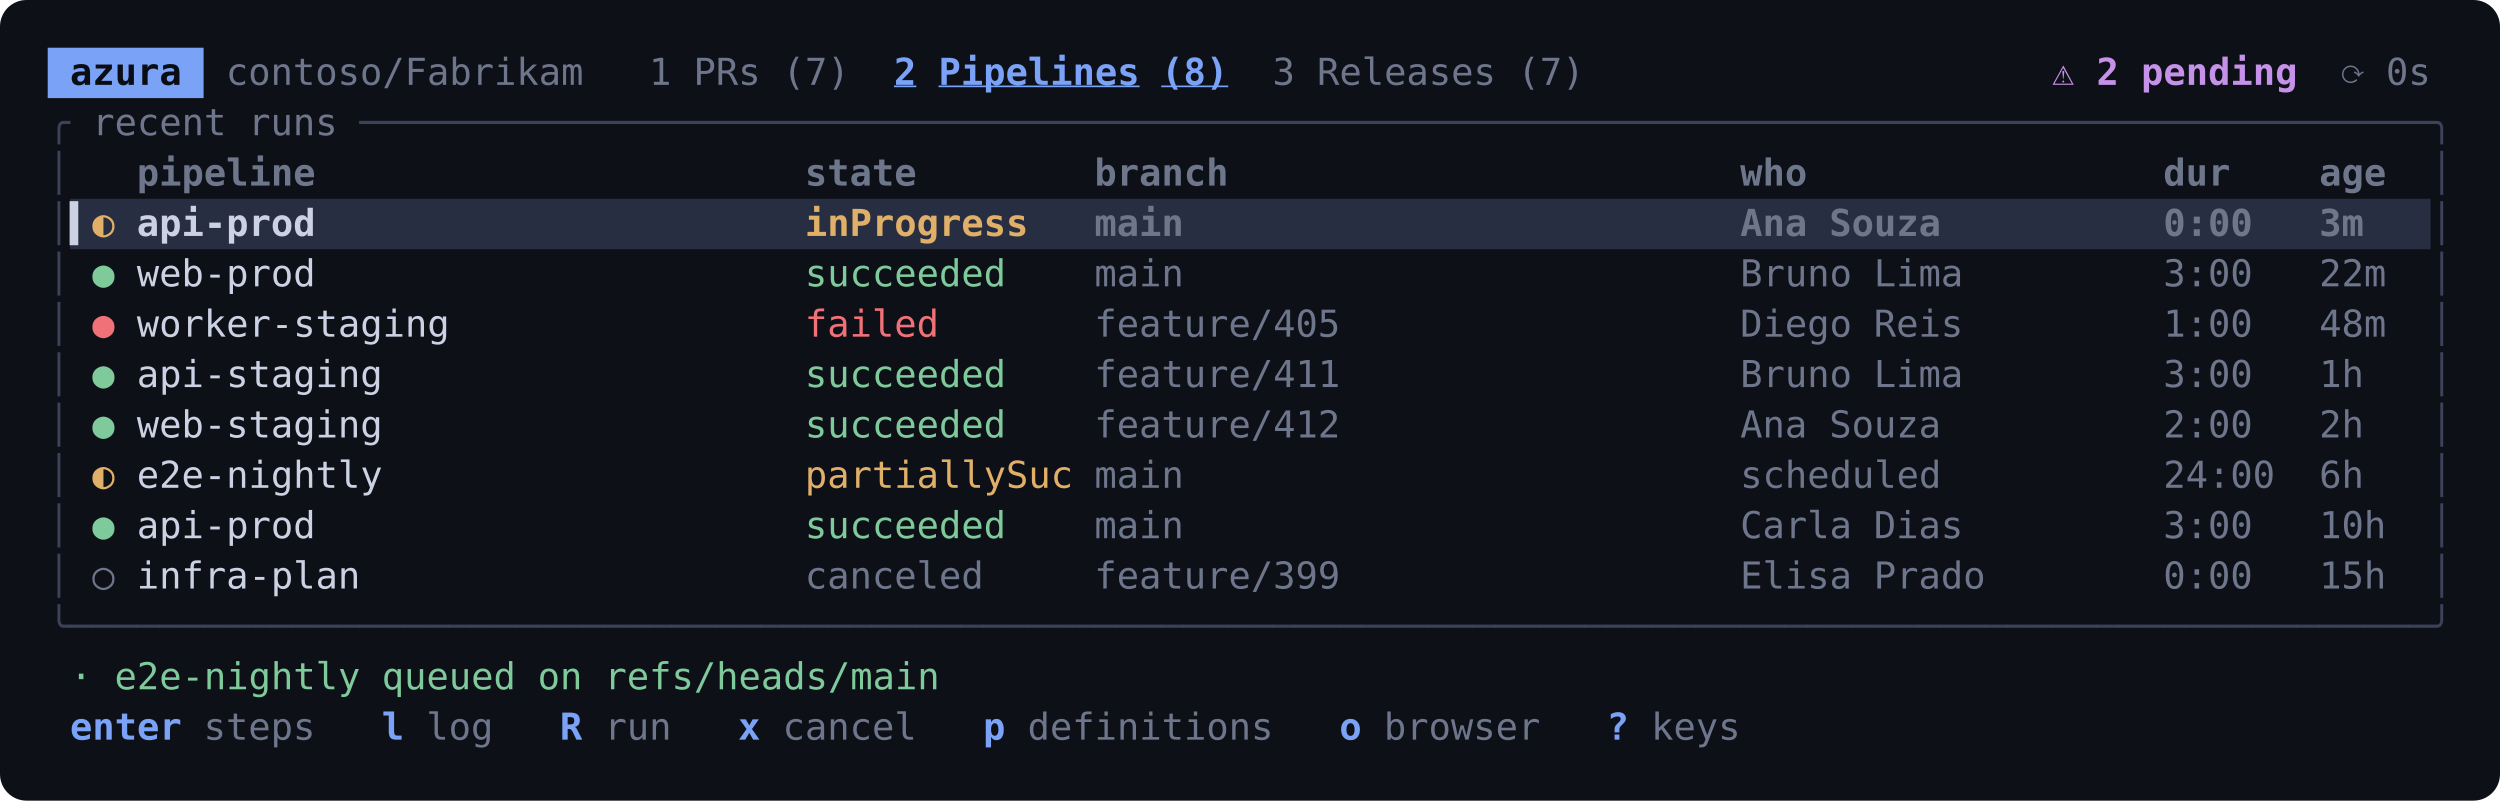
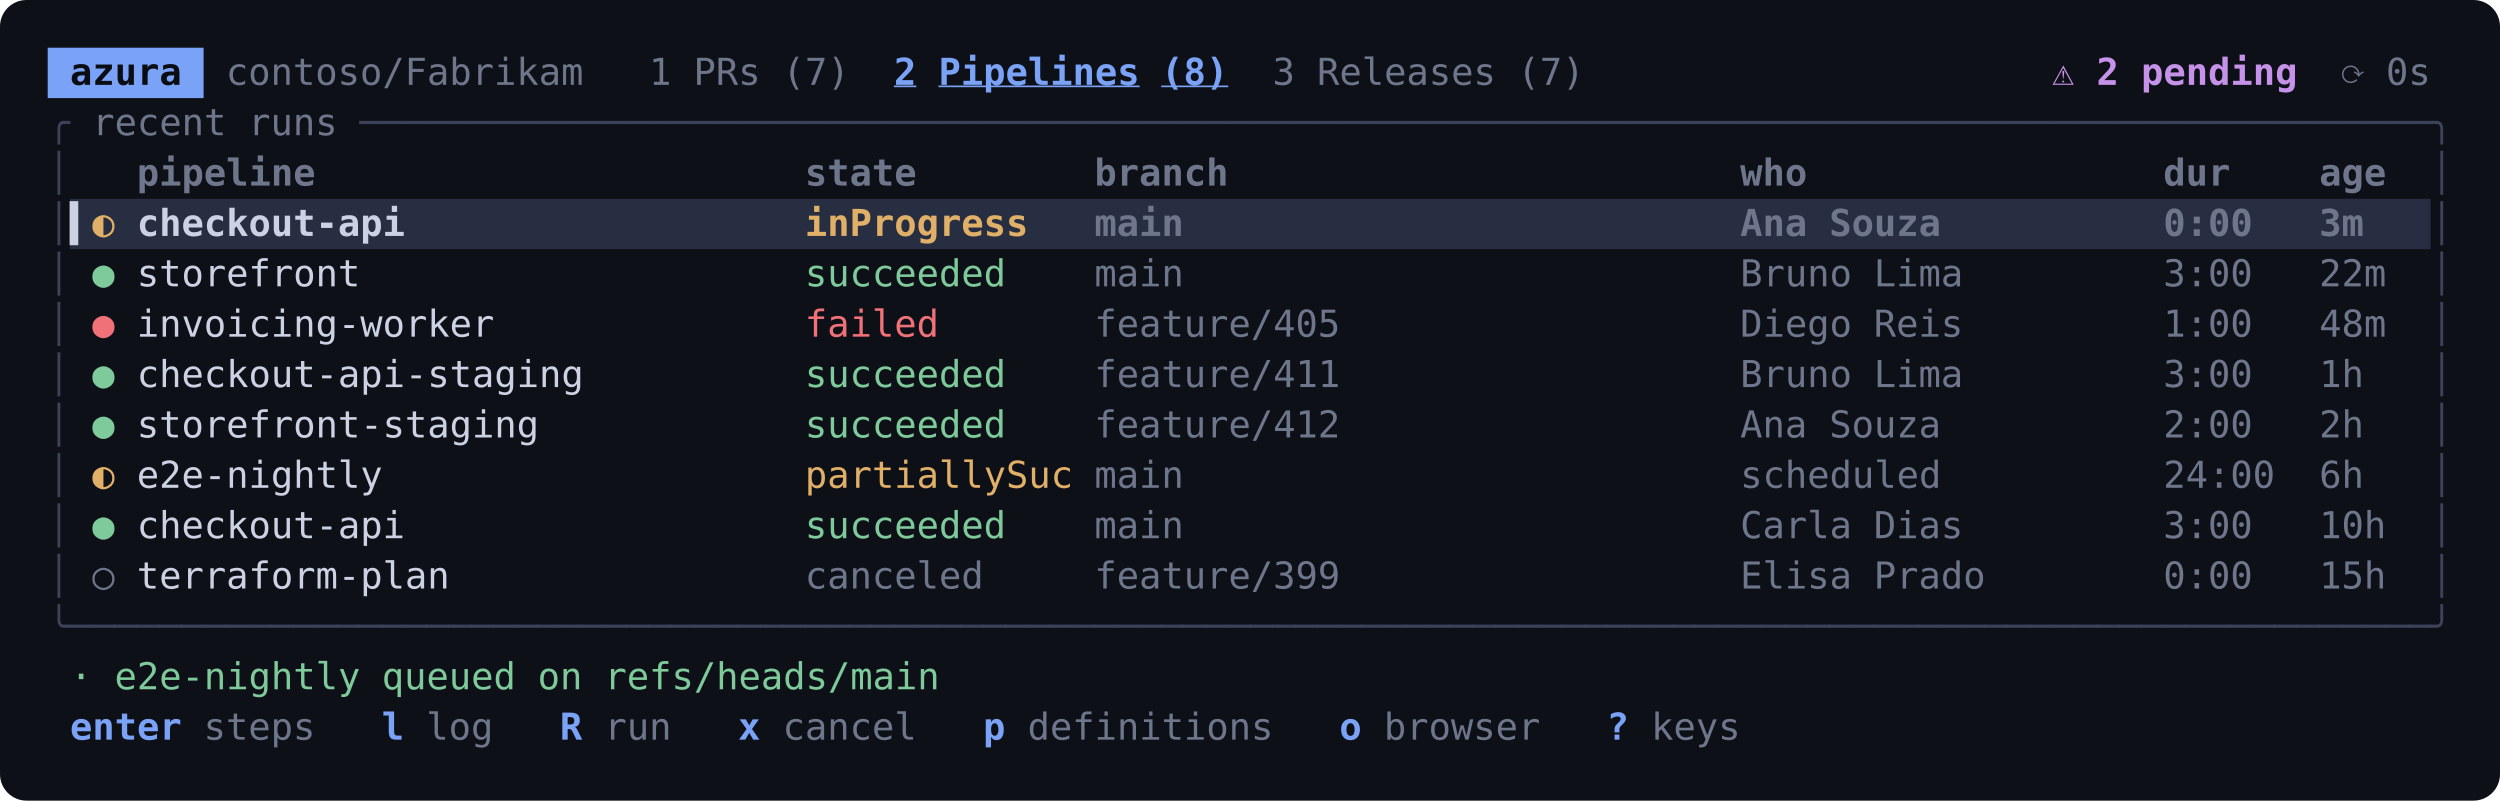
<svg xmlns="http://www.w3.org/2000/svg" width="943" height="302" viewBox="0 0 943 302">
  <rect width="943" height="302" rx="10" fill="#0e1018" />
  <g font-family="SFMono-Regular,Menlo,Consolas,'DejaVu Sans Mono',monospace" font-size="14" xml:space="preserve">
    <rect x="18.0" y="18.0" width="58.8" height="19" fill="#7aa2f7" />
    <text x="26.4" y="32.0" textLength="42.0" lengthAdjust="spacingAndGlyphs" fill="#0b0d14" font-weight="600">azura</text>
    <text x="85.2" y="32.0" textLength="134.4" lengthAdjust="spacingAndGlyphs" fill="#6e768c">contoso/Fabrikam</text>
    <text x="244.8" y="32.0" textLength="8.4" lengthAdjust="spacingAndGlyphs" fill="#6e768c">1</text>
    <text x="261.6" y="32.0" textLength="25.2" lengthAdjust="spacingAndGlyphs" fill="#6e768c">PRs</text>
    <text x="295.2" y="32.0" textLength="25.2" lengthAdjust="spacingAndGlyphs" fill="#6e768c">(7)</text>
    <text x="337.2" y="32.0" textLength="8.4" lengthAdjust="spacingAndGlyphs" fill="#7aa2f7" font-weight="600" text-decoration="underline">2</text>
    <text x="354.0" y="32.0" textLength="75.6" lengthAdjust="spacingAndGlyphs" fill="#7aa2f7" font-weight="600" text-decoration="underline">Pipelines</text>
    <text x="438.0" y="32.0" textLength="25.2" lengthAdjust="spacingAndGlyphs" fill="#7aa2f7" font-weight="600" text-decoration="underline">(8)</text>
    <text x="480.0" y="32.0" textLength="8.4" lengthAdjust="spacingAndGlyphs" fill="#6e768c">3</text>
    <text x="496.8" y="32.0" textLength="67.2" lengthAdjust="spacingAndGlyphs" fill="#6e768c">Releases</text>
    <text x="572.4" y="32.0" textLength="25.2" lengthAdjust="spacingAndGlyphs" fill="#6e768c">(7)</text>
    <text x="774.0" y="32.0" textLength="8.4" lengthAdjust="spacingAndGlyphs" fill="#c692e9" font-weight="600">⚠</text>
    <text x="790.8" y="32.0" textLength="8.4" lengthAdjust="spacingAndGlyphs" fill="#c692e9" font-weight="600">2</text>
    <text x="807.6" y="32.0" textLength="58.8" lengthAdjust="spacingAndGlyphs" fill="#c692e9" font-weight="600">pending</text>
    <text x="883.2" y="32.0" textLength="8.4" lengthAdjust="spacingAndGlyphs" fill="#6e768c">⟳</text>
    <text x="900.0" y="32.0" textLength="16.8" lengthAdjust="spacingAndGlyphs" fill="#6e768c">0s</text>
    <text x="18.0" y="51.0" textLength="8.4" lengthAdjust="spacingAndGlyphs" fill="#3c425a">╭</text>
    <text x="34.8" y="51.0" textLength="50.4" lengthAdjust="spacingAndGlyphs" fill="#6e768c">recent</text>
    <text x="93.6" y="51.0" textLength="33.6" lengthAdjust="spacingAndGlyphs" fill="#6e768c">runs</text>
    <text x="135.6" y="51.0" textLength="8.4" lengthAdjust="spacingAndGlyphs" fill="#3c425a">─</text>
    <text x="144.0" y="51.0" textLength="8.4" lengthAdjust="spacingAndGlyphs" fill="#3c425a">─</text>
    <text x="152.4" y="51.0" textLength="8.4" lengthAdjust="spacingAndGlyphs" fill="#3c425a">─</text>
    <text x="160.8" y="51.0" textLength="8.4" lengthAdjust="spacingAndGlyphs" fill="#3c425a">─</text>
    <text x="169.2" y="51.0" textLength="8.4" lengthAdjust="spacingAndGlyphs" fill="#3c425a">─</text>
    <text x="177.6" y="51.0" textLength="8.4" lengthAdjust="spacingAndGlyphs" fill="#3c425a">─</text>
    <text x="186.0" y="51.0" textLength="8.4" lengthAdjust="spacingAndGlyphs" fill="#3c425a">─</text>
    <text x="194.4" y="51.0" textLength="8.4" lengthAdjust="spacingAndGlyphs" fill="#3c425a">─</text>
    <text x="202.8" y="51.0" textLength="8.4" lengthAdjust="spacingAndGlyphs" fill="#3c425a">─</text>
    <text x="211.2" y="51.0" textLength="8.4" lengthAdjust="spacingAndGlyphs" fill="#3c425a">─</text>
    <text x="219.6" y="51.0" textLength="8.4" lengthAdjust="spacingAndGlyphs" fill="#3c425a">─</text>
    <text x="228.0" y="51.0" textLength="8.4" lengthAdjust="spacingAndGlyphs" fill="#3c425a">─</text>
    <text x="236.4" y="51.0" textLength="8.4" lengthAdjust="spacingAndGlyphs" fill="#3c425a">─</text>
    <text x="244.8" y="51.0" textLength="8.4" lengthAdjust="spacingAndGlyphs" fill="#3c425a">─</text>
    <text x="253.2" y="51.0" textLength="8.4" lengthAdjust="spacingAndGlyphs" fill="#3c425a">─</text>
    <text x="261.6" y="51.0" textLength="8.4" lengthAdjust="spacingAndGlyphs" fill="#3c425a">─</text>
    <text x="270.0" y="51.0" textLength="8.4" lengthAdjust="spacingAndGlyphs" fill="#3c425a">─</text>
    <text x="278.4" y="51.0" textLength="8.4" lengthAdjust="spacingAndGlyphs" fill="#3c425a">─</text>
    <text x="286.8" y="51.0" textLength="8.4" lengthAdjust="spacingAndGlyphs" fill="#3c425a">─</text>
    <text x="295.2" y="51.0" textLength="8.4" lengthAdjust="spacingAndGlyphs" fill="#3c425a">─</text>
    <text x="303.6" y="51.0" textLength="8.4" lengthAdjust="spacingAndGlyphs" fill="#3c425a">─</text>
    <text x="312.0" y="51.0" textLength="8.4" lengthAdjust="spacingAndGlyphs" fill="#3c425a">─</text>
    <text x="320.4" y="51.0" textLength="8.4" lengthAdjust="spacingAndGlyphs" fill="#3c425a">─</text>
    <text x="328.8" y="51.0" textLength="8.4" lengthAdjust="spacingAndGlyphs" fill="#3c425a">─</text>
    <text x="337.2" y="51.0" textLength="8.4" lengthAdjust="spacingAndGlyphs" fill="#3c425a">─</text>
    <text x="345.6" y="51.0" textLength="8.4" lengthAdjust="spacingAndGlyphs" fill="#3c425a">─</text>
    <text x="354.0" y="51.0" textLength="8.4" lengthAdjust="spacingAndGlyphs" fill="#3c425a">─</text>
    <text x="362.4" y="51.0" textLength="8.4" lengthAdjust="spacingAndGlyphs" fill="#3c425a">─</text>
    <text x="370.8" y="51.0" textLength="8.4" lengthAdjust="spacingAndGlyphs" fill="#3c425a">─</text>
    <text x="379.2" y="51.0" textLength="8.4" lengthAdjust="spacingAndGlyphs" fill="#3c425a">─</text>
    <text x="387.6" y="51.0" textLength="8.4" lengthAdjust="spacingAndGlyphs" fill="#3c425a">─</text>
    <text x="396.0" y="51.0" textLength="8.4" lengthAdjust="spacingAndGlyphs" fill="#3c425a">─</text>
    <text x="404.4" y="51.0" textLength="8.4" lengthAdjust="spacingAndGlyphs" fill="#3c425a">─</text>
    <text x="412.8" y="51.0" textLength="8.4" lengthAdjust="spacingAndGlyphs" fill="#3c425a">─</text>
    <text x="421.2" y="51.0" textLength="8.4" lengthAdjust="spacingAndGlyphs" fill="#3c425a">─</text>
    <text x="429.6" y="51.0" textLength="8.4" lengthAdjust="spacingAndGlyphs" fill="#3c425a">─</text>
    <text x="438.0" y="51.0" textLength="8.4" lengthAdjust="spacingAndGlyphs" fill="#3c425a">─</text>
    <text x="446.4" y="51.0" textLength="8.4" lengthAdjust="spacingAndGlyphs" fill="#3c425a">─</text>
    <text x="454.8" y="51.0" textLength="8.4" lengthAdjust="spacingAndGlyphs" fill="#3c425a">─</text>
    <text x="463.2" y="51.0" textLength="8.4" lengthAdjust="spacingAndGlyphs" fill="#3c425a">─</text>
    <text x="471.6" y="51.0" textLength="8.4" lengthAdjust="spacingAndGlyphs" fill="#3c425a">─</text>
    <text x="480.0" y="51.0" textLength="8.4" lengthAdjust="spacingAndGlyphs" fill="#3c425a">─</text>
    <text x="488.4" y="51.0" textLength="8.4" lengthAdjust="spacingAndGlyphs" fill="#3c425a">─</text>
    <text x="496.8" y="51.0" textLength="8.4" lengthAdjust="spacingAndGlyphs" fill="#3c425a">─</text>
    <text x="505.2" y="51.0" textLength="8.4" lengthAdjust="spacingAndGlyphs" fill="#3c425a">─</text>
    <text x="513.6" y="51.0" textLength="8.4" lengthAdjust="spacingAndGlyphs" fill="#3c425a">─</text>
    <text x="522.0" y="51.0" textLength="8.4" lengthAdjust="spacingAndGlyphs" fill="#3c425a">─</text>
    <text x="530.4" y="51.0" textLength="8.4" lengthAdjust="spacingAndGlyphs" fill="#3c425a">─</text>
    <text x="538.8" y="51.0" textLength="8.4" lengthAdjust="spacingAndGlyphs" fill="#3c425a">─</text>
    <text x="547.2" y="51.0" textLength="8.4" lengthAdjust="spacingAndGlyphs" fill="#3c425a">─</text>
    <text x="555.6" y="51.0" textLength="8.4" lengthAdjust="spacingAndGlyphs" fill="#3c425a">─</text>
    <text x="564.0" y="51.0" textLength="8.4" lengthAdjust="spacingAndGlyphs" fill="#3c425a">─</text>
    <text x="572.4" y="51.0" textLength="8.4" lengthAdjust="spacingAndGlyphs" fill="#3c425a">─</text>
    <text x="580.8" y="51.0" textLength="8.4" lengthAdjust="spacingAndGlyphs" fill="#3c425a">─</text>
    <text x="589.2" y="51.0" textLength="8.4" lengthAdjust="spacingAndGlyphs" fill="#3c425a">─</text>
    <text x="597.6" y="51.0" textLength="8.4" lengthAdjust="spacingAndGlyphs" fill="#3c425a">─</text>
    <text x="606.0" y="51.0" textLength="8.4" lengthAdjust="spacingAndGlyphs" fill="#3c425a">─</text>
    <text x="614.4" y="51.0" textLength="8.4" lengthAdjust="spacingAndGlyphs" fill="#3c425a">─</text>
    <text x="622.8" y="51.0" textLength="8.4" lengthAdjust="spacingAndGlyphs" fill="#3c425a">─</text>
    <text x="631.2" y="51.0" textLength="8.4" lengthAdjust="spacingAndGlyphs" fill="#3c425a">─</text>
    <text x="639.6" y="51.0" textLength="8.4" lengthAdjust="spacingAndGlyphs" fill="#3c425a">─</text>
    <text x="648.0" y="51.0" textLength="8.4" lengthAdjust="spacingAndGlyphs" fill="#3c425a">─</text>
    <text x="656.4" y="51.0" textLength="8.4" lengthAdjust="spacingAndGlyphs" fill="#3c425a">─</text>
    <text x="664.8" y="51.0" textLength="8.4" lengthAdjust="spacingAndGlyphs" fill="#3c425a">─</text>
    <text x="673.2" y="51.0" textLength="8.4" lengthAdjust="spacingAndGlyphs" fill="#3c425a">─</text>
    <text x="681.6" y="51.0" textLength="8.4" lengthAdjust="spacingAndGlyphs" fill="#3c425a">─</text>
    <text x="690.0" y="51.0" textLength="8.4" lengthAdjust="spacingAndGlyphs" fill="#3c425a">─</text>
    <text x="698.4" y="51.0" textLength="8.4" lengthAdjust="spacingAndGlyphs" fill="#3c425a">─</text>
    <text x="706.8" y="51.0" textLength="8.4" lengthAdjust="spacingAndGlyphs" fill="#3c425a">─</text>
    <text x="715.2" y="51.0" textLength="8.4" lengthAdjust="spacingAndGlyphs" fill="#3c425a">─</text>
    <text x="723.6" y="51.0" textLength="8.4" lengthAdjust="spacingAndGlyphs" fill="#3c425a">─</text>
    <text x="732.0" y="51.0" textLength="8.4" lengthAdjust="spacingAndGlyphs" fill="#3c425a">─</text>
    <text x="740.4" y="51.0" textLength="8.4" lengthAdjust="spacingAndGlyphs" fill="#3c425a">─</text>
    <text x="748.8" y="51.0" textLength="8.4" lengthAdjust="spacingAndGlyphs" fill="#3c425a">─</text>
    <text x="757.2" y="51.0" textLength="8.4" lengthAdjust="spacingAndGlyphs" fill="#3c425a">─</text>
    <text x="765.6" y="51.0" textLength="8.4" lengthAdjust="spacingAndGlyphs" fill="#3c425a">─</text>
    <text x="774.0" y="51.0" textLength="8.4" lengthAdjust="spacingAndGlyphs" fill="#3c425a">─</text>
    <text x="782.4" y="51.0" textLength="8.4" lengthAdjust="spacingAndGlyphs" fill="#3c425a">─</text>
    <text x="790.8" y="51.0" textLength="8.4" lengthAdjust="spacingAndGlyphs" fill="#3c425a">─</text>
    <text x="799.2" y="51.0" textLength="8.4" lengthAdjust="spacingAndGlyphs" fill="#3c425a">─</text>
    <text x="807.6" y="51.0" textLength="8.4" lengthAdjust="spacingAndGlyphs" fill="#3c425a">─</text>
    <text x="816.0" y="51.0" textLength="8.4" lengthAdjust="spacingAndGlyphs" fill="#3c425a">─</text>
    <text x="824.4" y="51.0" textLength="8.4" lengthAdjust="spacingAndGlyphs" fill="#3c425a">─</text>
    <text x="832.8" y="51.0" textLength="8.4" lengthAdjust="spacingAndGlyphs" fill="#3c425a">─</text>
    <text x="841.2" y="51.0" textLength="8.4" lengthAdjust="spacingAndGlyphs" fill="#3c425a">─</text>
    <text x="849.6" y="51.0" textLength="8.4" lengthAdjust="spacingAndGlyphs" fill="#3c425a">─</text>
    <text x="858.0" y="51.0" textLength="8.4" lengthAdjust="spacingAndGlyphs" fill="#3c425a">─</text>
    <text x="866.4" y="51.0" textLength="8.4" lengthAdjust="spacingAndGlyphs" fill="#3c425a">─</text>
    <text x="874.8" y="51.0" textLength="8.4" lengthAdjust="spacingAndGlyphs" fill="#3c425a">─</text>
    <text x="883.2" y="51.0" textLength="8.4" lengthAdjust="spacingAndGlyphs" fill="#3c425a">─</text>
    <text x="891.6" y="51.0" textLength="8.4" lengthAdjust="spacingAndGlyphs" fill="#3c425a">─</text>
    <text x="900.0" y="51.0" textLength="8.4" lengthAdjust="spacingAndGlyphs" fill="#3c425a">─</text>
    <text x="908.4" y="51.0" textLength="8.4" lengthAdjust="spacingAndGlyphs" fill="#3c425a">─</text>
    <text x="916.8" y="51.0" textLength="8.4" lengthAdjust="spacingAndGlyphs" fill="#3c425a">╮</text>
    <text x="18.0" y="70.0" textLength="8.4" lengthAdjust="spacingAndGlyphs" fill="#3c425a">│</text>
    <text x="51.6" y="70.0" textLength="67.2" lengthAdjust="spacingAndGlyphs" fill="#6e768c" font-weight="600">pipeline</text>
    <text x="303.6" y="70.0" textLength="42.0" lengthAdjust="spacingAndGlyphs" fill="#6e768c" font-weight="600">state</text>
    <text x="412.8" y="70.0" textLength="50.4" lengthAdjust="spacingAndGlyphs" fill="#6e768c" font-weight="600">branch</text>
    <text x="656.4" y="70.0" textLength="25.2" lengthAdjust="spacingAndGlyphs" fill="#6e768c" font-weight="600">who</text>
    <text x="816.0" y="70.0" textLength="25.2" lengthAdjust="spacingAndGlyphs" fill="#6e768c" font-weight="600">dur</text>
    <text x="874.8" y="70.0" textLength="25.2" lengthAdjust="spacingAndGlyphs" fill="#6e768c" font-weight="600">age</text>
    <text x="916.8" y="70.0" textLength="8.4" lengthAdjust="spacingAndGlyphs" fill="#3c425a">│</text>
    <rect x="26.4" y="75.0" width="890.4" height="19" fill="#282e42" />
    <text x="18.0" y="89.0" textLength="8.4" lengthAdjust="spacingAndGlyphs" fill="#3c425a">│</text>
    <text x="26.4" y="89.0" textLength="8.4" lengthAdjust="spacingAndGlyphs" fill="#ccd2e3" font-weight="600">▍</text>
    <text x="34.8" y="89.0" textLength="8.4" lengthAdjust="spacingAndGlyphs" fill="#e0af68" font-weight="600">◐</text>
-     <text x="51.6" y="89.0" textLength="67.2" lengthAdjust="spacingAndGlyphs" fill="#ccd2e3" font-weight="600">api-prod</text>
+     <text x="51.6" y="89.0" textLength="100.8" lengthAdjust="spacingAndGlyphs" fill="#ccd2e3" font-weight="600">checkout-api</text>
    <text x="303.6" y="89.0" textLength="84.0" lengthAdjust="spacingAndGlyphs" fill="#e0af68" font-weight="600">inProgress</text>
    <text x="412.8" y="89.0" textLength="33.6" lengthAdjust="spacingAndGlyphs" fill="#6e768c" font-weight="600">main</text>
    <text x="656.4" y="89.0" textLength="25.2" lengthAdjust="spacingAndGlyphs" fill="#6e768c" font-weight="600">Ana</text>
    <text x="690.0" y="89.0" textLength="42.0" lengthAdjust="spacingAndGlyphs" fill="#6e768c" font-weight="600">Souza</text>
    <text x="816.0" y="89.0" textLength="33.6" lengthAdjust="spacingAndGlyphs" fill="#6e768c" font-weight="600">0:00</text>
    <text x="874.8" y="89.0" textLength="16.8" lengthAdjust="spacingAndGlyphs" fill="#6e768c" font-weight="600">3m</text>
    <text x="916.8" y="89.0" textLength="8.4" lengthAdjust="spacingAndGlyphs" fill="#3c425a">│</text>
    <text x="18.0" y="108.0" textLength="8.4" lengthAdjust="spacingAndGlyphs" fill="#3c425a">│</text>
    <text x="34.8" y="108.0" textLength="8.4" lengthAdjust="spacingAndGlyphs" fill="#7eca9a">●</text>
-     <text x="51.6" y="108.0" textLength="67.2" lengthAdjust="spacingAndGlyphs" fill="#ccd2e3">web-prod</text>
+     <text x="51.6" y="108.0" textLength="84.0" lengthAdjust="spacingAndGlyphs" fill="#ccd2e3">storefront</text>
    <text x="303.6" y="108.0" textLength="75.6" lengthAdjust="spacingAndGlyphs" fill="#7eca9a">succeeded</text>
    <text x="412.8" y="108.0" textLength="33.6" lengthAdjust="spacingAndGlyphs" fill="#6e768c">main</text>
    <text x="656.4" y="108.0" textLength="42.0" lengthAdjust="spacingAndGlyphs" fill="#6e768c">Bruno</text>
    <text x="706.8" y="108.0" textLength="33.6" lengthAdjust="spacingAndGlyphs" fill="#6e768c">Lima</text>
    <text x="816.0" y="108.0" textLength="33.6" lengthAdjust="spacingAndGlyphs" fill="#6e768c">3:00</text>
    <text x="874.8" y="108.0" textLength="25.2" lengthAdjust="spacingAndGlyphs" fill="#6e768c">22m</text>
    <text x="916.8" y="108.0" textLength="8.4" lengthAdjust="spacingAndGlyphs" fill="#3c425a">│</text>
    <text x="18.0" y="127.0" textLength="8.4" lengthAdjust="spacingAndGlyphs" fill="#3c425a">│</text>
    <text x="34.8" y="127.0" textLength="8.4" lengthAdjust="spacingAndGlyphs" fill="#f07178">●</text>
-     <text x="51.6" y="127.0" textLength="117.6" lengthAdjust="spacingAndGlyphs" fill="#ccd2e3">worker-staging</text>
+     <text x="51.6" y="127.0" textLength="134.4" lengthAdjust="spacingAndGlyphs" fill="#ccd2e3">invoicing-worker</text>
    <text x="303.6" y="127.0" textLength="50.4" lengthAdjust="spacingAndGlyphs" fill="#f07178">failed</text>
    <text x="412.8" y="127.0" textLength="92.4" lengthAdjust="spacingAndGlyphs" fill="#6e768c">feature/405</text>
    <text x="656.4" y="127.0" textLength="42.0" lengthAdjust="spacingAndGlyphs" fill="#6e768c">Diego</text>
    <text x="706.8" y="127.0" textLength="33.6" lengthAdjust="spacingAndGlyphs" fill="#6e768c">Reis</text>
    <text x="816.0" y="127.0" textLength="33.6" lengthAdjust="spacingAndGlyphs" fill="#6e768c">1:00</text>
    <text x="874.8" y="127.0" textLength="25.2" lengthAdjust="spacingAndGlyphs" fill="#6e768c">48m</text>
    <text x="916.8" y="127.0" textLength="8.4" lengthAdjust="spacingAndGlyphs" fill="#3c425a">│</text>
    <text x="18.0" y="146.0" textLength="8.4" lengthAdjust="spacingAndGlyphs" fill="#3c425a">│</text>
    <text x="34.8" y="146.0" textLength="8.4" lengthAdjust="spacingAndGlyphs" fill="#7eca9a">●</text>
-     <text x="51.6" y="146.0" textLength="92.4" lengthAdjust="spacingAndGlyphs" fill="#ccd2e3">api-staging</text>
+     <text x="51.6" y="146.0" textLength="168.0" lengthAdjust="spacingAndGlyphs" fill="#ccd2e3">checkout-api-staging</text>
    <text x="303.6" y="146.0" textLength="75.6" lengthAdjust="spacingAndGlyphs" fill="#7eca9a">succeeded</text>
    <text x="412.8" y="146.0" textLength="92.4" lengthAdjust="spacingAndGlyphs" fill="#6e768c">feature/411</text>
    <text x="656.4" y="146.0" textLength="42.0" lengthAdjust="spacingAndGlyphs" fill="#6e768c">Bruno</text>
    <text x="706.8" y="146.0" textLength="33.6" lengthAdjust="spacingAndGlyphs" fill="#6e768c">Lima</text>
    <text x="816.0" y="146.0" textLength="33.6" lengthAdjust="spacingAndGlyphs" fill="#6e768c">3:00</text>
    <text x="874.8" y="146.0" textLength="16.8" lengthAdjust="spacingAndGlyphs" fill="#6e768c">1h</text>
    <text x="916.8" y="146.0" textLength="8.4" lengthAdjust="spacingAndGlyphs" fill="#3c425a">│</text>
    <text x="18.0" y="165.0" textLength="8.4" lengthAdjust="spacingAndGlyphs" fill="#3c425a">│</text>
    <text x="34.8" y="165.0" textLength="8.4" lengthAdjust="spacingAndGlyphs" fill="#7eca9a">●</text>
-     <text x="51.6" y="165.0" textLength="92.4" lengthAdjust="spacingAndGlyphs" fill="#ccd2e3">web-staging</text>
+     <text x="51.6" y="165.0" textLength="151.2" lengthAdjust="spacingAndGlyphs" fill="#ccd2e3">storefront-staging</text>
    <text x="303.6" y="165.0" textLength="75.6" lengthAdjust="spacingAndGlyphs" fill="#7eca9a">succeeded</text>
    <text x="412.8" y="165.0" textLength="92.4" lengthAdjust="spacingAndGlyphs" fill="#6e768c">feature/412</text>
    <text x="656.4" y="165.0" textLength="25.2" lengthAdjust="spacingAndGlyphs" fill="#6e768c">Ana</text>
    <text x="690.0" y="165.0" textLength="42.0" lengthAdjust="spacingAndGlyphs" fill="#6e768c">Souza</text>
    <text x="816.0" y="165.0" textLength="33.6" lengthAdjust="spacingAndGlyphs" fill="#6e768c">2:00</text>
    <text x="874.8" y="165.0" textLength="16.8" lengthAdjust="spacingAndGlyphs" fill="#6e768c">2h</text>
    <text x="916.8" y="165.0" textLength="8.4" lengthAdjust="spacingAndGlyphs" fill="#3c425a">│</text>
    <text x="18.0" y="184.0" textLength="8.4" lengthAdjust="spacingAndGlyphs" fill="#3c425a">│</text>
    <text x="34.8" y="184.0" textLength="8.4" lengthAdjust="spacingAndGlyphs" fill="#e0af68">◐</text>
    <text x="51.6" y="184.0" textLength="92.4" lengthAdjust="spacingAndGlyphs" fill="#ccd2e3">e2e-nightly</text>
    <text x="303.6" y="184.0" textLength="100.8" lengthAdjust="spacingAndGlyphs" fill="#e0af68">partiallySuc</text>
    <text x="412.8" y="184.0" textLength="33.6" lengthAdjust="spacingAndGlyphs" fill="#6e768c">main</text>
    <text x="656.4" y="184.0" textLength="75.6" lengthAdjust="spacingAndGlyphs" fill="#6e768c">scheduled</text>
    <text x="816.0" y="184.0" textLength="42.0" lengthAdjust="spacingAndGlyphs" fill="#6e768c">24:00</text>
    <text x="874.8" y="184.0" textLength="16.8" lengthAdjust="spacingAndGlyphs" fill="#6e768c">6h</text>
    <text x="916.8" y="184.0" textLength="8.4" lengthAdjust="spacingAndGlyphs" fill="#3c425a">│</text>
    <text x="18.0" y="203.0" textLength="8.4" lengthAdjust="spacingAndGlyphs" fill="#3c425a">│</text>
    <text x="34.8" y="203.0" textLength="8.4" lengthAdjust="spacingAndGlyphs" fill="#7eca9a">●</text>
-     <text x="51.6" y="203.0" textLength="67.2" lengthAdjust="spacingAndGlyphs" fill="#ccd2e3">api-prod</text>
+     <text x="51.6" y="203.0" textLength="100.8" lengthAdjust="spacingAndGlyphs" fill="#ccd2e3">checkout-api</text>
    <text x="303.6" y="203.0" textLength="75.6" lengthAdjust="spacingAndGlyphs" fill="#7eca9a">succeeded</text>
    <text x="412.8" y="203.0" textLength="33.6" lengthAdjust="spacingAndGlyphs" fill="#6e768c">main</text>
    <text x="656.4" y="203.0" textLength="42.0" lengthAdjust="spacingAndGlyphs" fill="#6e768c">Carla</text>
    <text x="706.8" y="203.0" textLength="33.6" lengthAdjust="spacingAndGlyphs" fill="#6e768c">Dias</text>
    <text x="816.0" y="203.0" textLength="33.6" lengthAdjust="spacingAndGlyphs" fill="#6e768c">3:00</text>
    <text x="874.8" y="203.0" textLength="25.2" lengthAdjust="spacingAndGlyphs" fill="#6e768c">10h</text>
    <text x="916.8" y="203.0" textLength="8.4" lengthAdjust="spacingAndGlyphs" fill="#3c425a">│</text>
    <text x="18.0" y="222.0" textLength="8.4" lengthAdjust="spacingAndGlyphs" fill="#3c425a">│</text>
    <text x="34.8" y="222.0" textLength="8.4" lengthAdjust="spacingAndGlyphs" fill="#6e768c">○</text>
-     <text x="51.6" y="222.0" textLength="84.0" lengthAdjust="spacingAndGlyphs" fill="#ccd2e3">infra-plan</text>
+     <text x="51.6" y="222.0" textLength="117.6" lengthAdjust="spacingAndGlyphs" fill="#ccd2e3">terraform-plan</text>
    <text x="303.6" y="222.0" textLength="67.2" lengthAdjust="spacingAndGlyphs" fill="#6e768c">canceled</text>
    <text x="412.8" y="222.0" textLength="92.4" lengthAdjust="spacingAndGlyphs" fill="#6e768c">feature/399</text>
    <text x="656.4" y="222.0" textLength="42.0" lengthAdjust="spacingAndGlyphs" fill="#6e768c">Elisa</text>
    <text x="706.8" y="222.0" textLength="42.0" lengthAdjust="spacingAndGlyphs" fill="#6e768c">Prado</text>
    <text x="816.0" y="222.0" textLength="33.6" lengthAdjust="spacingAndGlyphs" fill="#6e768c">0:00</text>
    <text x="874.8" y="222.0" textLength="25.2" lengthAdjust="spacingAndGlyphs" fill="#6e768c">15h</text>
    <text x="916.8" y="222.0" textLength="8.4" lengthAdjust="spacingAndGlyphs" fill="#3c425a">│</text>
    <text x="18.0" y="241.0" textLength="8.4" lengthAdjust="spacingAndGlyphs" fill="#3c425a">╰</text>
    <text x="26.4" y="241.0" textLength="8.4" lengthAdjust="spacingAndGlyphs" fill="#3c425a">─</text>
    <text x="34.8" y="241.0" textLength="8.4" lengthAdjust="spacingAndGlyphs" fill="#3c425a">─</text>
    <text x="43.2" y="241.0" textLength="8.4" lengthAdjust="spacingAndGlyphs" fill="#3c425a">─</text>
    <text x="51.6" y="241.0" textLength="8.4" lengthAdjust="spacingAndGlyphs" fill="#3c425a">─</text>
    <text x="60.0" y="241.0" textLength="8.4" lengthAdjust="spacingAndGlyphs" fill="#3c425a">─</text>
    <text x="68.4" y="241.0" textLength="8.4" lengthAdjust="spacingAndGlyphs" fill="#3c425a">─</text>
    <text x="76.8" y="241.0" textLength="8.4" lengthAdjust="spacingAndGlyphs" fill="#3c425a">─</text>
    <text x="85.2" y="241.0" textLength="8.4" lengthAdjust="spacingAndGlyphs" fill="#3c425a">─</text>
    <text x="93.6" y="241.0" textLength="8.4" lengthAdjust="spacingAndGlyphs" fill="#3c425a">─</text>
    <text x="102.0" y="241.0" textLength="8.4" lengthAdjust="spacingAndGlyphs" fill="#3c425a">─</text>
    <text x="110.4" y="241.0" textLength="8.4" lengthAdjust="spacingAndGlyphs" fill="#3c425a">─</text>
    <text x="118.8" y="241.0" textLength="8.4" lengthAdjust="spacingAndGlyphs" fill="#3c425a">─</text>
    <text x="127.2" y="241.0" textLength="8.4" lengthAdjust="spacingAndGlyphs" fill="#3c425a">─</text>
    <text x="135.6" y="241.0" textLength="8.4" lengthAdjust="spacingAndGlyphs" fill="#3c425a">─</text>
    <text x="144.0" y="241.0" textLength="8.4" lengthAdjust="spacingAndGlyphs" fill="#3c425a">─</text>
    <text x="152.4" y="241.0" textLength="8.4" lengthAdjust="spacingAndGlyphs" fill="#3c425a">─</text>
    <text x="160.8" y="241.0" textLength="8.4" lengthAdjust="spacingAndGlyphs" fill="#3c425a">─</text>
    <text x="169.2" y="241.0" textLength="8.4" lengthAdjust="spacingAndGlyphs" fill="#3c425a">─</text>
    <text x="177.6" y="241.0" textLength="8.4" lengthAdjust="spacingAndGlyphs" fill="#3c425a">─</text>
    <text x="186.0" y="241.0" textLength="8.4" lengthAdjust="spacingAndGlyphs" fill="#3c425a">─</text>
    <text x="194.4" y="241.0" textLength="8.4" lengthAdjust="spacingAndGlyphs" fill="#3c425a">─</text>
    <text x="202.8" y="241.0" textLength="8.4" lengthAdjust="spacingAndGlyphs" fill="#3c425a">─</text>
    <text x="211.2" y="241.0" textLength="8.4" lengthAdjust="spacingAndGlyphs" fill="#3c425a">─</text>
    <text x="219.6" y="241.0" textLength="8.4" lengthAdjust="spacingAndGlyphs" fill="#3c425a">─</text>
    <text x="228.0" y="241.0" textLength="8.4" lengthAdjust="spacingAndGlyphs" fill="#3c425a">─</text>
    <text x="236.4" y="241.0" textLength="8.4" lengthAdjust="spacingAndGlyphs" fill="#3c425a">─</text>
    <text x="244.8" y="241.0" textLength="8.4" lengthAdjust="spacingAndGlyphs" fill="#3c425a">─</text>
    <text x="253.2" y="241.0" textLength="8.4" lengthAdjust="spacingAndGlyphs" fill="#3c425a">─</text>
    <text x="261.6" y="241.0" textLength="8.4" lengthAdjust="spacingAndGlyphs" fill="#3c425a">─</text>
    <text x="270.0" y="241.0" textLength="8.4" lengthAdjust="spacingAndGlyphs" fill="#3c425a">─</text>
    <text x="278.4" y="241.0" textLength="8.4" lengthAdjust="spacingAndGlyphs" fill="#3c425a">─</text>
    <text x="286.8" y="241.0" textLength="8.4" lengthAdjust="spacingAndGlyphs" fill="#3c425a">─</text>
    <text x="295.2" y="241.0" textLength="8.4" lengthAdjust="spacingAndGlyphs" fill="#3c425a">─</text>
    <text x="303.6" y="241.0" textLength="8.4" lengthAdjust="spacingAndGlyphs" fill="#3c425a">─</text>
    <text x="312.0" y="241.0" textLength="8.4" lengthAdjust="spacingAndGlyphs" fill="#3c425a">─</text>
    <text x="320.4" y="241.0" textLength="8.4" lengthAdjust="spacingAndGlyphs" fill="#3c425a">─</text>
    <text x="328.8" y="241.0" textLength="8.4" lengthAdjust="spacingAndGlyphs" fill="#3c425a">─</text>
    <text x="337.2" y="241.0" textLength="8.4" lengthAdjust="spacingAndGlyphs" fill="#3c425a">─</text>
    <text x="345.6" y="241.0" textLength="8.4" lengthAdjust="spacingAndGlyphs" fill="#3c425a">─</text>
    <text x="354.0" y="241.0" textLength="8.4" lengthAdjust="spacingAndGlyphs" fill="#3c425a">─</text>
    <text x="362.4" y="241.0" textLength="8.4" lengthAdjust="spacingAndGlyphs" fill="#3c425a">─</text>
    <text x="370.8" y="241.0" textLength="8.4" lengthAdjust="spacingAndGlyphs" fill="#3c425a">─</text>
    <text x="379.2" y="241.0" textLength="8.4" lengthAdjust="spacingAndGlyphs" fill="#3c425a">─</text>
    <text x="387.6" y="241.0" textLength="8.4" lengthAdjust="spacingAndGlyphs" fill="#3c425a">─</text>
    <text x="396.0" y="241.0" textLength="8.4" lengthAdjust="spacingAndGlyphs" fill="#3c425a">─</text>
    <text x="404.4" y="241.0" textLength="8.4" lengthAdjust="spacingAndGlyphs" fill="#3c425a">─</text>
    <text x="412.8" y="241.0" textLength="8.4" lengthAdjust="spacingAndGlyphs" fill="#3c425a">─</text>
    <text x="421.2" y="241.0" textLength="8.4" lengthAdjust="spacingAndGlyphs" fill="#3c425a">─</text>
    <text x="429.6" y="241.0" textLength="8.4" lengthAdjust="spacingAndGlyphs" fill="#3c425a">─</text>
    <text x="438.0" y="241.0" textLength="8.4" lengthAdjust="spacingAndGlyphs" fill="#3c425a">─</text>
    <text x="446.4" y="241.0" textLength="8.4" lengthAdjust="spacingAndGlyphs" fill="#3c425a">─</text>
    <text x="454.8" y="241.0" textLength="8.4" lengthAdjust="spacingAndGlyphs" fill="#3c425a">─</text>
    <text x="463.2" y="241.0" textLength="8.4" lengthAdjust="spacingAndGlyphs" fill="#3c425a">─</text>
    <text x="471.6" y="241.0" textLength="8.4" lengthAdjust="spacingAndGlyphs" fill="#3c425a">─</text>
    <text x="480.0" y="241.0" textLength="8.4" lengthAdjust="spacingAndGlyphs" fill="#3c425a">─</text>
    <text x="488.4" y="241.0" textLength="8.4" lengthAdjust="spacingAndGlyphs" fill="#3c425a">─</text>
    <text x="496.8" y="241.0" textLength="8.4" lengthAdjust="spacingAndGlyphs" fill="#3c425a">─</text>
    <text x="505.2" y="241.0" textLength="8.4" lengthAdjust="spacingAndGlyphs" fill="#3c425a">─</text>
    <text x="513.6" y="241.0" textLength="8.4" lengthAdjust="spacingAndGlyphs" fill="#3c425a">─</text>
    <text x="522.0" y="241.0" textLength="8.4" lengthAdjust="spacingAndGlyphs" fill="#3c425a">─</text>
    <text x="530.4" y="241.0" textLength="8.4" lengthAdjust="spacingAndGlyphs" fill="#3c425a">─</text>
    <text x="538.8" y="241.0" textLength="8.4" lengthAdjust="spacingAndGlyphs" fill="#3c425a">─</text>
    <text x="547.2" y="241.0" textLength="8.4" lengthAdjust="spacingAndGlyphs" fill="#3c425a">─</text>
    <text x="555.6" y="241.0" textLength="8.4" lengthAdjust="spacingAndGlyphs" fill="#3c425a">─</text>
    <text x="564.0" y="241.0" textLength="8.4" lengthAdjust="spacingAndGlyphs" fill="#3c425a">─</text>
    <text x="572.4" y="241.0" textLength="8.4" lengthAdjust="spacingAndGlyphs" fill="#3c425a">─</text>
    <text x="580.8" y="241.0" textLength="8.4" lengthAdjust="spacingAndGlyphs" fill="#3c425a">─</text>
    <text x="589.2" y="241.0" textLength="8.4" lengthAdjust="spacingAndGlyphs" fill="#3c425a">─</text>
    <text x="597.6" y="241.0" textLength="8.4" lengthAdjust="spacingAndGlyphs" fill="#3c425a">─</text>
    <text x="606.0" y="241.0" textLength="8.4" lengthAdjust="spacingAndGlyphs" fill="#3c425a">─</text>
    <text x="614.4" y="241.0" textLength="8.4" lengthAdjust="spacingAndGlyphs" fill="#3c425a">─</text>
    <text x="622.8" y="241.0" textLength="8.4" lengthAdjust="spacingAndGlyphs" fill="#3c425a">─</text>
    <text x="631.2" y="241.0" textLength="8.4" lengthAdjust="spacingAndGlyphs" fill="#3c425a">─</text>
    <text x="639.6" y="241.0" textLength="8.4" lengthAdjust="spacingAndGlyphs" fill="#3c425a">─</text>
    <text x="648.0" y="241.0" textLength="8.4" lengthAdjust="spacingAndGlyphs" fill="#3c425a">─</text>
    <text x="656.4" y="241.0" textLength="8.4" lengthAdjust="spacingAndGlyphs" fill="#3c425a">─</text>
    <text x="664.8" y="241.0" textLength="8.4" lengthAdjust="spacingAndGlyphs" fill="#3c425a">─</text>
    <text x="673.2" y="241.0" textLength="8.4" lengthAdjust="spacingAndGlyphs" fill="#3c425a">─</text>
    <text x="681.6" y="241.0" textLength="8.4" lengthAdjust="spacingAndGlyphs" fill="#3c425a">─</text>
    <text x="690.0" y="241.0" textLength="8.4" lengthAdjust="spacingAndGlyphs" fill="#3c425a">─</text>
    <text x="698.4" y="241.0" textLength="8.4" lengthAdjust="spacingAndGlyphs" fill="#3c425a">─</text>
    <text x="706.8" y="241.0" textLength="8.4" lengthAdjust="spacingAndGlyphs" fill="#3c425a">─</text>
    <text x="715.2" y="241.0" textLength="8.4" lengthAdjust="spacingAndGlyphs" fill="#3c425a">─</text>
    <text x="723.6" y="241.0" textLength="8.4" lengthAdjust="spacingAndGlyphs" fill="#3c425a">─</text>
    <text x="732.0" y="241.0" textLength="8.4" lengthAdjust="spacingAndGlyphs" fill="#3c425a">─</text>
    <text x="740.4" y="241.0" textLength="8.4" lengthAdjust="spacingAndGlyphs" fill="#3c425a">─</text>
    <text x="748.8" y="241.0" textLength="8.4" lengthAdjust="spacingAndGlyphs" fill="#3c425a">─</text>
    <text x="757.2" y="241.0" textLength="8.4" lengthAdjust="spacingAndGlyphs" fill="#3c425a">─</text>
    <text x="765.6" y="241.0" textLength="8.4" lengthAdjust="spacingAndGlyphs" fill="#3c425a">─</text>
    <text x="774.0" y="241.0" textLength="8.4" lengthAdjust="spacingAndGlyphs" fill="#3c425a">─</text>
    <text x="782.4" y="241.0" textLength="8.4" lengthAdjust="spacingAndGlyphs" fill="#3c425a">─</text>
    <text x="790.8" y="241.0" textLength="8.4" lengthAdjust="spacingAndGlyphs" fill="#3c425a">─</text>
    <text x="799.2" y="241.0" textLength="8.4" lengthAdjust="spacingAndGlyphs" fill="#3c425a">─</text>
    <text x="807.6" y="241.0" textLength="8.4" lengthAdjust="spacingAndGlyphs" fill="#3c425a">─</text>
    <text x="816.0" y="241.0" textLength="8.4" lengthAdjust="spacingAndGlyphs" fill="#3c425a">─</text>
    <text x="824.4" y="241.0" textLength="8.4" lengthAdjust="spacingAndGlyphs" fill="#3c425a">─</text>
    <text x="832.8" y="241.0" textLength="8.4" lengthAdjust="spacingAndGlyphs" fill="#3c425a">─</text>
    <text x="841.2" y="241.0" textLength="8.4" lengthAdjust="spacingAndGlyphs" fill="#3c425a">─</text>
    <text x="849.6" y="241.0" textLength="8.4" lengthAdjust="spacingAndGlyphs" fill="#3c425a">─</text>
    <text x="858.0" y="241.0" textLength="8.4" lengthAdjust="spacingAndGlyphs" fill="#3c425a">─</text>
    <text x="866.4" y="241.0" textLength="8.4" lengthAdjust="spacingAndGlyphs" fill="#3c425a">─</text>
    <text x="874.8" y="241.0" textLength="8.4" lengthAdjust="spacingAndGlyphs" fill="#3c425a">─</text>
    <text x="883.2" y="241.0" textLength="8.4" lengthAdjust="spacingAndGlyphs" fill="#3c425a">─</text>
    <text x="891.6" y="241.0" textLength="8.4" lengthAdjust="spacingAndGlyphs" fill="#3c425a">─</text>
    <text x="900.0" y="241.0" textLength="8.4" lengthAdjust="spacingAndGlyphs" fill="#3c425a">─</text>
    <text x="908.4" y="241.0" textLength="8.4" lengthAdjust="spacingAndGlyphs" fill="#3c425a">─</text>
    <text x="916.8" y="241.0" textLength="8.4" lengthAdjust="spacingAndGlyphs" fill="#3c425a">╯</text>
    <text x="26.4" y="260.0" textLength="8.4" lengthAdjust="spacingAndGlyphs" fill="#7eca9a">·</text>
    <text x="43.2" y="260.0" textLength="92.4" lengthAdjust="spacingAndGlyphs" fill="#7eca9a">e2e-nightly</text>
    <text x="144.0" y="260.0" textLength="50.4" lengthAdjust="spacingAndGlyphs" fill="#7eca9a">queued</text>
    <text x="202.8" y="260.0" textLength="16.8" lengthAdjust="spacingAndGlyphs" fill="#7eca9a">on</text>
    <text x="228.0" y="260.0" textLength="126.0" lengthAdjust="spacingAndGlyphs" fill="#7eca9a">refs/heads/main</text>
    <text x="26.4" y="279.0" textLength="42.0" lengthAdjust="spacingAndGlyphs" fill="#7aa2f7" font-weight="600">enter</text>
    <text x="76.8" y="279.0" textLength="42.0" lengthAdjust="spacingAndGlyphs" fill="#6e768c">steps</text>
    <text x="144.0" y="279.0" textLength="8.4" lengthAdjust="spacingAndGlyphs" fill="#7aa2f7" font-weight="600">l</text>
    <text x="160.8" y="279.0" textLength="25.2" lengthAdjust="spacingAndGlyphs" fill="#6e768c">log</text>
    <text x="211.2" y="279.0" textLength="8.4" lengthAdjust="spacingAndGlyphs" fill="#7aa2f7" font-weight="600">R</text>
    <text x="228.0" y="279.0" textLength="25.2" lengthAdjust="spacingAndGlyphs" fill="#6e768c">run</text>
    <text x="278.4" y="279.0" textLength="8.4" lengthAdjust="spacingAndGlyphs" fill="#7aa2f7" font-weight="600">x</text>
    <text x="295.2" y="279.0" textLength="50.4" lengthAdjust="spacingAndGlyphs" fill="#6e768c">cancel</text>
    <text x="370.8" y="279.0" textLength="8.4" lengthAdjust="spacingAndGlyphs" fill="#7aa2f7" font-weight="600">p</text>
    <text x="387.6" y="279.0" textLength="92.4" lengthAdjust="spacingAndGlyphs" fill="#6e768c">definitions</text>
    <text x="505.2" y="279.0" textLength="8.4" lengthAdjust="spacingAndGlyphs" fill="#7aa2f7" font-weight="600">o</text>
    <text x="522.0" y="279.0" textLength="58.8" lengthAdjust="spacingAndGlyphs" fill="#6e768c">browser</text>
    <text x="606.0" y="279.0" textLength="8.4" lengthAdjust="spacingAndGlyphs" fill="#7aa2f7" font-weight="600">?</text>
    <text x="622.8" y="279.0" textLength="33.6" lengthAdjust="spacingAndGlyphs" fill="#6e768c">keys</text>
  </g>
</svg>
